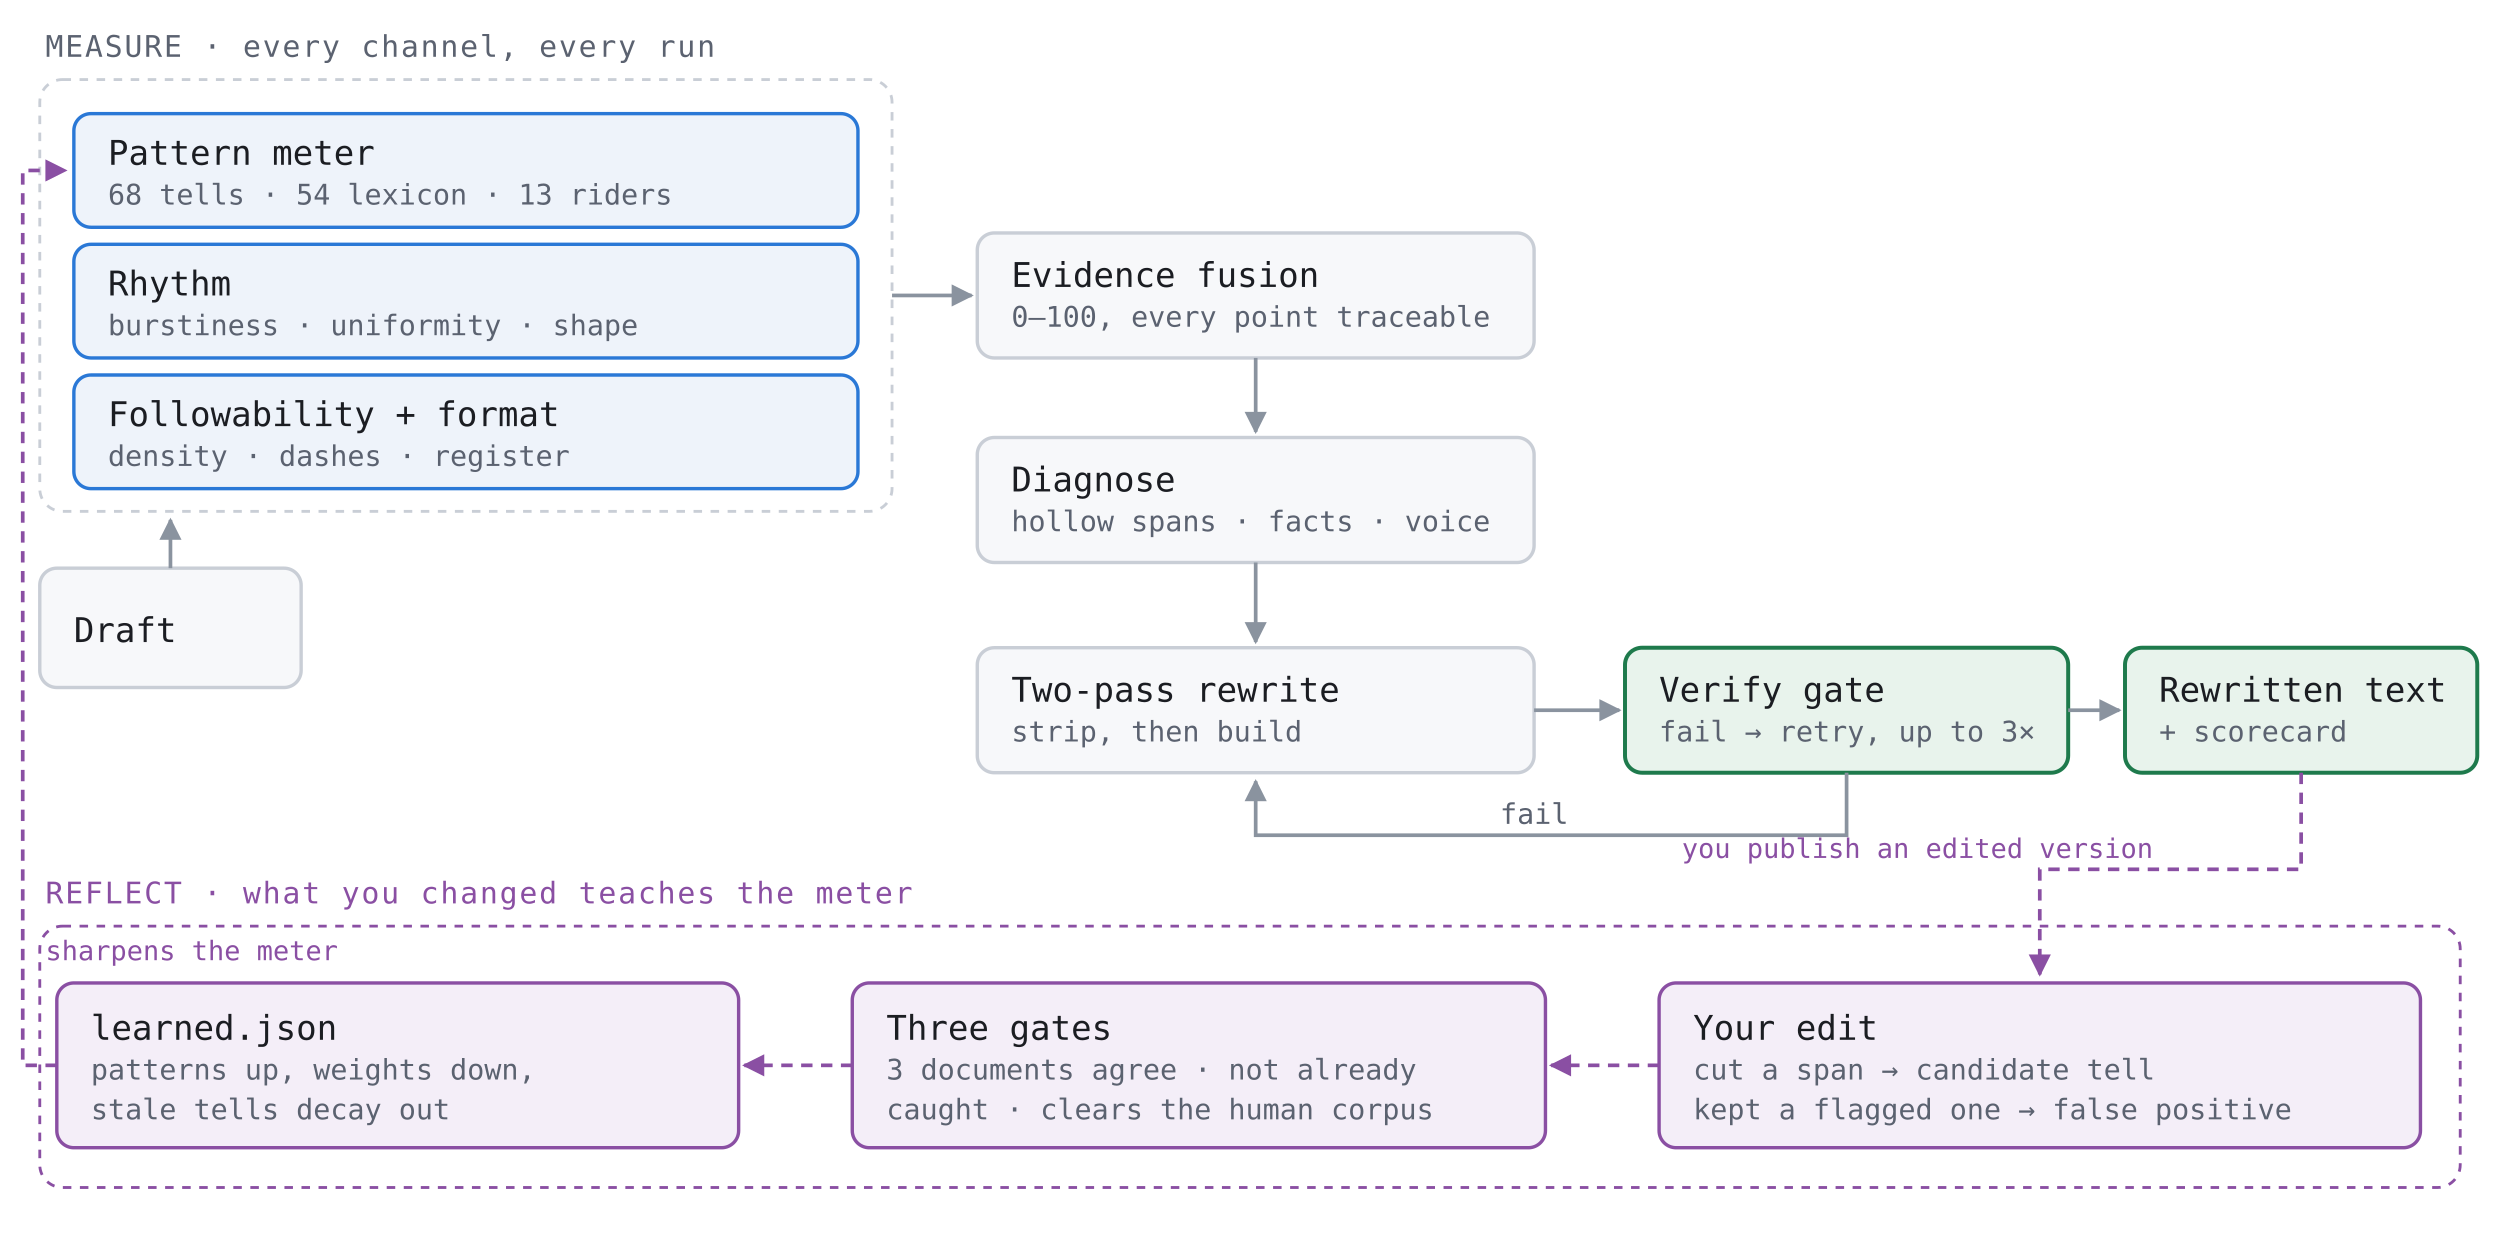
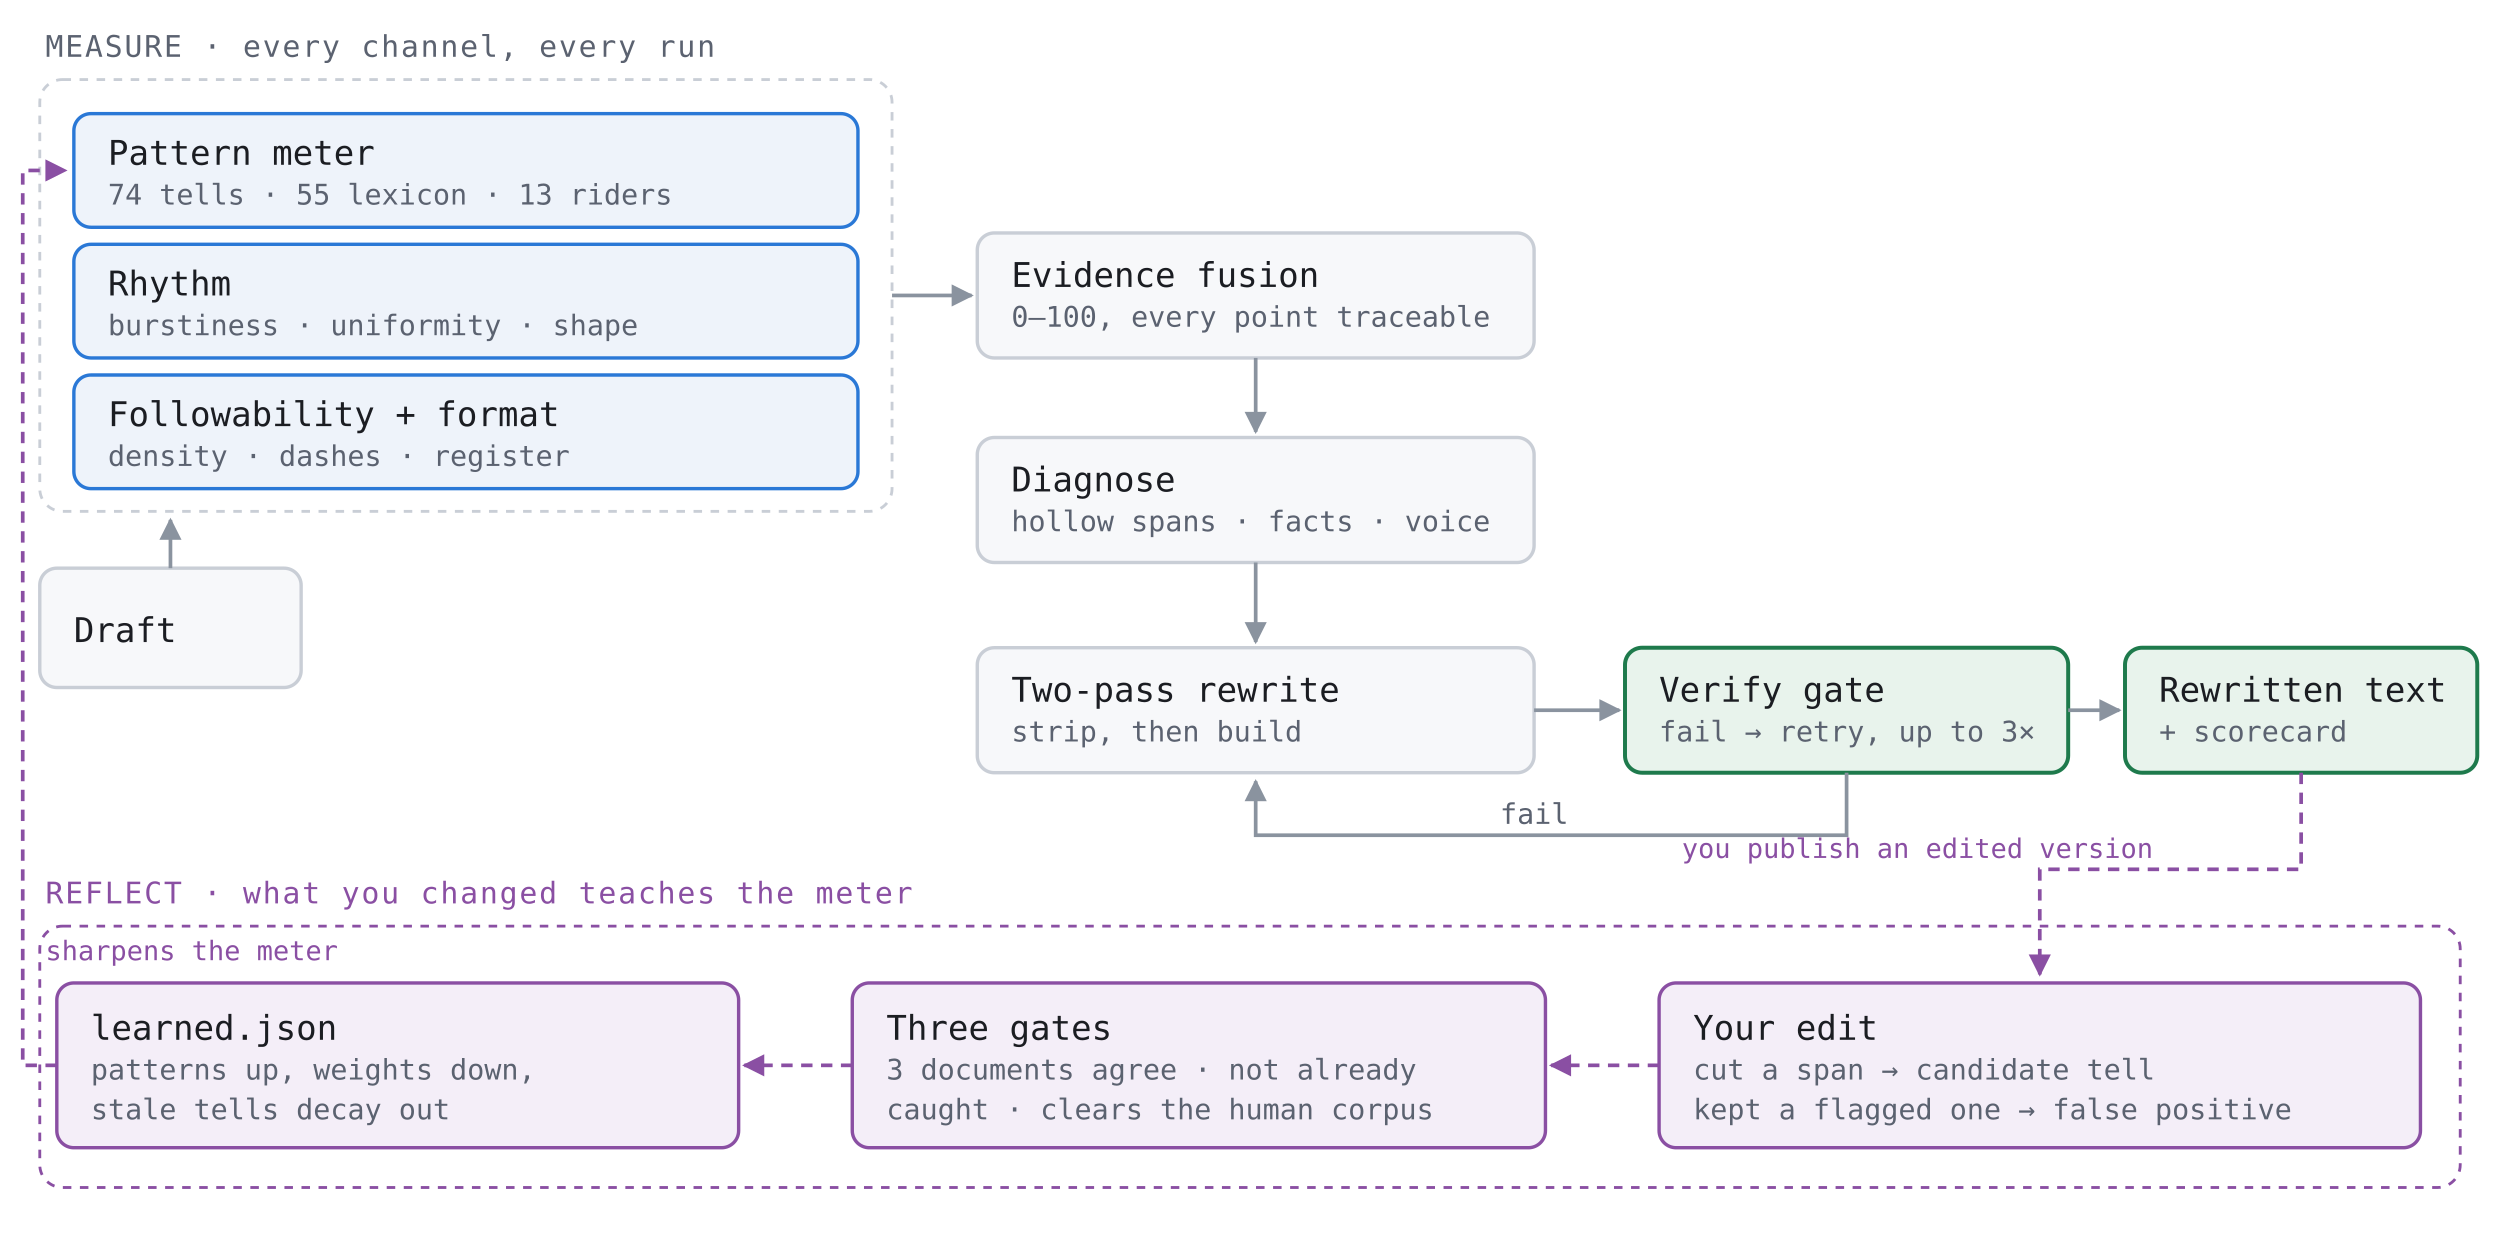
- <svg xmlns="http://www.w3.org/2000/svg" viewBox="0 0 880 440" width="880" height="440" font-family="ui-monospace,SFMono-Regular,Menlo,Consolas,monospace" role="img" aria-label="Zero Slop engine. A draft is measured by three interpretable channels: a pattern meter of 68 weighted tells with a 54-term lexicon and 13 context-gated riders, rhythm covering burstiness, uniformity and shape, and followability covering density, dashes and register. Evidence fusion produces an AI-likelihood score from 0 to 100 in which every point traces to a quoted span. Diagnose finds hollow spans, inventories facts and marks the author voice. A two-pass rewrite strips the tells then rebuilds toward an expert register. A verify gate either passes, emitting the rewritten text with a scorecard, or fails and loops back to the rewrite up to three times. Below that runs the reflect loop. When you publish an edited version, a span you cut becomes a candidate tell and a flagged span you kept becomes false-positive evidence. Neither changes anything until three gates pass: three independent documents agree, the span is not already caught, and it clears the corpus of certified human writing. Surviving evidence is written to learned.json, raising patterns, lowering weights and letting stale tells decay, which sharpens the pattern meter on the next run.">
+ <svg xmlns="http://www.w3.org/2000/svg" viewBox="0 0 880 440" width="880" height="440" font-family="ui-monospace,SFMono-Regular,Menlo,Consolas,monospace" role="img" aria-label="Zero Slop engine. A draft is measured by three interpretable channels: a pattern meter of 74 weighted tells with a 55-term lexicon and 13 context-gated riders, rhythm covering burstiness, uniformity and shape, and followability covering density, dashes and register. Evidence fusion produces an AI-likelihood score from 0 to 100 in which every point traces to a quoted span. Diagnose finds hollow spans, inventories facts and marks the author voice. A two-pass rewrite strips the tells then rebuilds toward an expert register. A verify gate either passes, emitting the rewritten text with a scorecard, or fails and loops back to the rewrite up to three times. Below that runs the reflect loop. When you publish an edited version, a span you cut becomes a candidate tell and a flagged span you kept becomes false-positive evidence. Neither changes anything until three gates pass: three independent documents agree, the span is not already caught, and it clears the corpus of certified human writing. Surviving evidence is written to learned.json, raising patterns, lowering weights and letting stale tells decay, which sharpens the pattern meter on the next run.">
  <defs>
    <marker id="a" viewBox="0 0 10 10" refX="9" refY="5" markerWidth="6" markerHeight="6" orient="auto-start-reverse">
      <path d="M0 0 L10 5 L0 10 z" fill="#8A939F" />
    </marker>
    <marker id="b" viewBox="0 0 10 10" refX="9" refY="5" markerWidth="6" markerHeight="6" orient="auto-start-reverse">
      <path d="M0 0 L10 5 L0 10 z" fill="#8A4FA3" />
    </marker>
    <style>
      .s  { fill:#F7F8FA; stroke:#C9CED6; stroke-width:1.2 }
      .ch { fill:#EEF3FA; stroke:#2A78D6; stroke-width:1.2 }
      .hi { fill:#E8F3EC; stroke:#1E7A4C; stroke-width:1.4 }
      .lr { fill:#F4EEF8; stroke:#8A4FA3; stroke-width:1.2 }
      .t  { font-size:12px; fill:#1B1D22 }
      .m  { font-size:10px; fill:#5B6270 }
      .h  { font-size:10.5px; fill:#5B6270; letter-spacing:.06em }
      .hp { font-size:10.5px; fill:#8A4FA3; letter-spacing:.06em }
      .lb { font-size:9.5px; fill:#8A4FA3 }
      .ln { stroke:#8A939F; stroke-width:1.3; fill:none }
      .lp { stroke:#8A4FA3; stroke-width:1.3; fill:none; stroke-dasharray:4 3 }
      .grp{ fill:none; stroke:#C9CED6; stroke-width:1; stroke-dasharray:3 3 }
      .grl{ fill:none; stroke:#8A4FA3; stroke-width:1; stroke-dasharray:3 3 }
      @media (prefers-color-scheme: dark) {
        .s  { fill:#1E2128; stroke:#3A404B }
        .ch { fill:#16233A; stroke:#4B90E2 }
        .hi { fill:#14291D; stroke:#3FA872 }
        .lr { fill:#241B2E; stroke:#A972C4 }
        .t  { fill:#E8EAED }
        .m  { fill:#9AA2AE }
        .h  { fill:#9AA2AE }
        .hp { fill:#A972C4 }
        .lb { fill:#A972C4 }
        .ln { stroke:#6B7280 }
        .grp{ stroke:#3A404B }
      }
    </style>
  </defs>
  <text x="16" y="20" class="h">MEASURE · every channel, every run</text>
  <rect x="14" y="28" width="300" height="152" rx="8" class="grp" />
  <rect x="26" y="40" width="276" height="40" rx="6" class="ch" />
  <text x="38" y="58" class="t">Pattern meter</text>
-   <text x="38" y="72" class="m">68 tells · 54 lexicon · 13 riders</text>
+   <text x="38" y="72" class="m">74 tells · 55 lexicon · 13 riders</text>
  <rect x="26" y="86" width="276" height="40" rx="6" class="ch" />
  <text x="38" y="104" class="t">Rhythm</text>
  <text x="38" y="118" class="m">burstiness · uniformity · shape</text>
  <rect x="26" y="132" width="276" height="40" rx="6" class="ch" />
  <text x="38" y="150" class="t">Followability + format</text>
  <text x="38" y="164" class="m">density · dashes · register</text>
  <rect x="14" y="200" width="92" height="42" rx="6" class="s" />
  <text x="26" y="226" class="t">Draft</text>
  <path d="M60 200 L60 183" class="ln" marker-end="url(#a)" />
  <path d="M314 104 L342 104" class="ln" marker-end="url(#a)" />
  <rect x="344" y="82" width="196" height="44" rx="6" class="s" />
  <text x="356" y="101" class="t">Evidence fusion</text>
  <text x="356" y="115" class="m">0–100, every point traceable</text>
  <path d="M442 126 L442 152" class="ln" marker-end="url(#a)" />
  <rect x="344" y="154" width="196" height="44" rx="6" class="s" />
  <text x="356" y="173" class="t">Diagnose</text>
  <text x="356" y="187" class="m">hollow spans · facts · voice</text>
  <path d="M442 198 L442 226" class="ln" marker-end="url(#a)" />
  <rect x="344" y="228" width="196" height="44" rx="6" class="s" />
  <text x="356" y="247" class="t">Two-pass rewrite</text>
  <text x="356" y="261" class="m">strip, then build</text>
  <path d="M540 250 L570 250" class="ln" marker-end="url(#a)" />
  <rect x="572" y="228" width="156" height="44" rx="6" class="hi" />
  <text x="584" y="247" class="t">Verify gate</text>
  <text x="584" y="261" class="m">fail → retry, up to 3×</text>
  <path d="M650 272 L650 294 L442 294 L442 275" class="ln" marker-end="url(#a)" />
  <text x="528" y="290" class="m">fail</text>
  <path d="M728 250 L746 250" class="ln" marker-end="url(#a)" />
  <rect x="748" y="228" width="124" height="44" rx="6" class="hi" />
  <text x="760" y="247" class="t">Rewritten text</text>
  <text x="760" y="261" class="m">+ scorecard</text>
  <text x="16" y="318" class="hp">REFLECT · what you changed teaches the meter</text>
  <rect x="14" y="326" width="852" height="92" rx="8" class="grl" />
  <path d="M810 272 L810 306 L718 306 L718 343" class="lp" marker-end="url(#b)" />
  <text x="592" y="302" class="lb">you publish an edited version</text>
  <rect x="584" y="346" width="268" height="58" rx="6" class="lr" />
  <text x="596" y="366" class="t">Your edit</text>
  <text x="596" y="380" class="m">cut a span → candidate tell</text>
  <text x="596" y="394" class="m">kept a flagged one → false positive</text>
  <path d="M584 375 L546 375" class="lp" marker-end="url(#b)" />
  <rect x="300" y="346" width="244" height="58" rx="6" class="lr" />
  <text x="312" y="366" class="t">Three gates</text>
  <text x="312" y="380" class="m">3 documents agree · not already</text>
  <text x="312" y="394" class="m">caught · clears the human corpus</text>
  <path d="M300 375 L262 375" class="lp" marker-end="url(#b)" />
  <rect x="20" y="346" width="240" height="58" rx="6" class="lr" />
  <text x="32" y="366" class="t">learned.json</text>
  <text x="32" y="380" class="m">patterns up, weights down,</text>
  <text x="32" y="394" class="m">stale tells decay out</text>
  <path d="M20 375 L8 375 L8 60 L23 60" class="lp" marker-end="url(#b)" />
  <text x="16" y="338" class="lb">sharpens the meter</text>
</svg>
